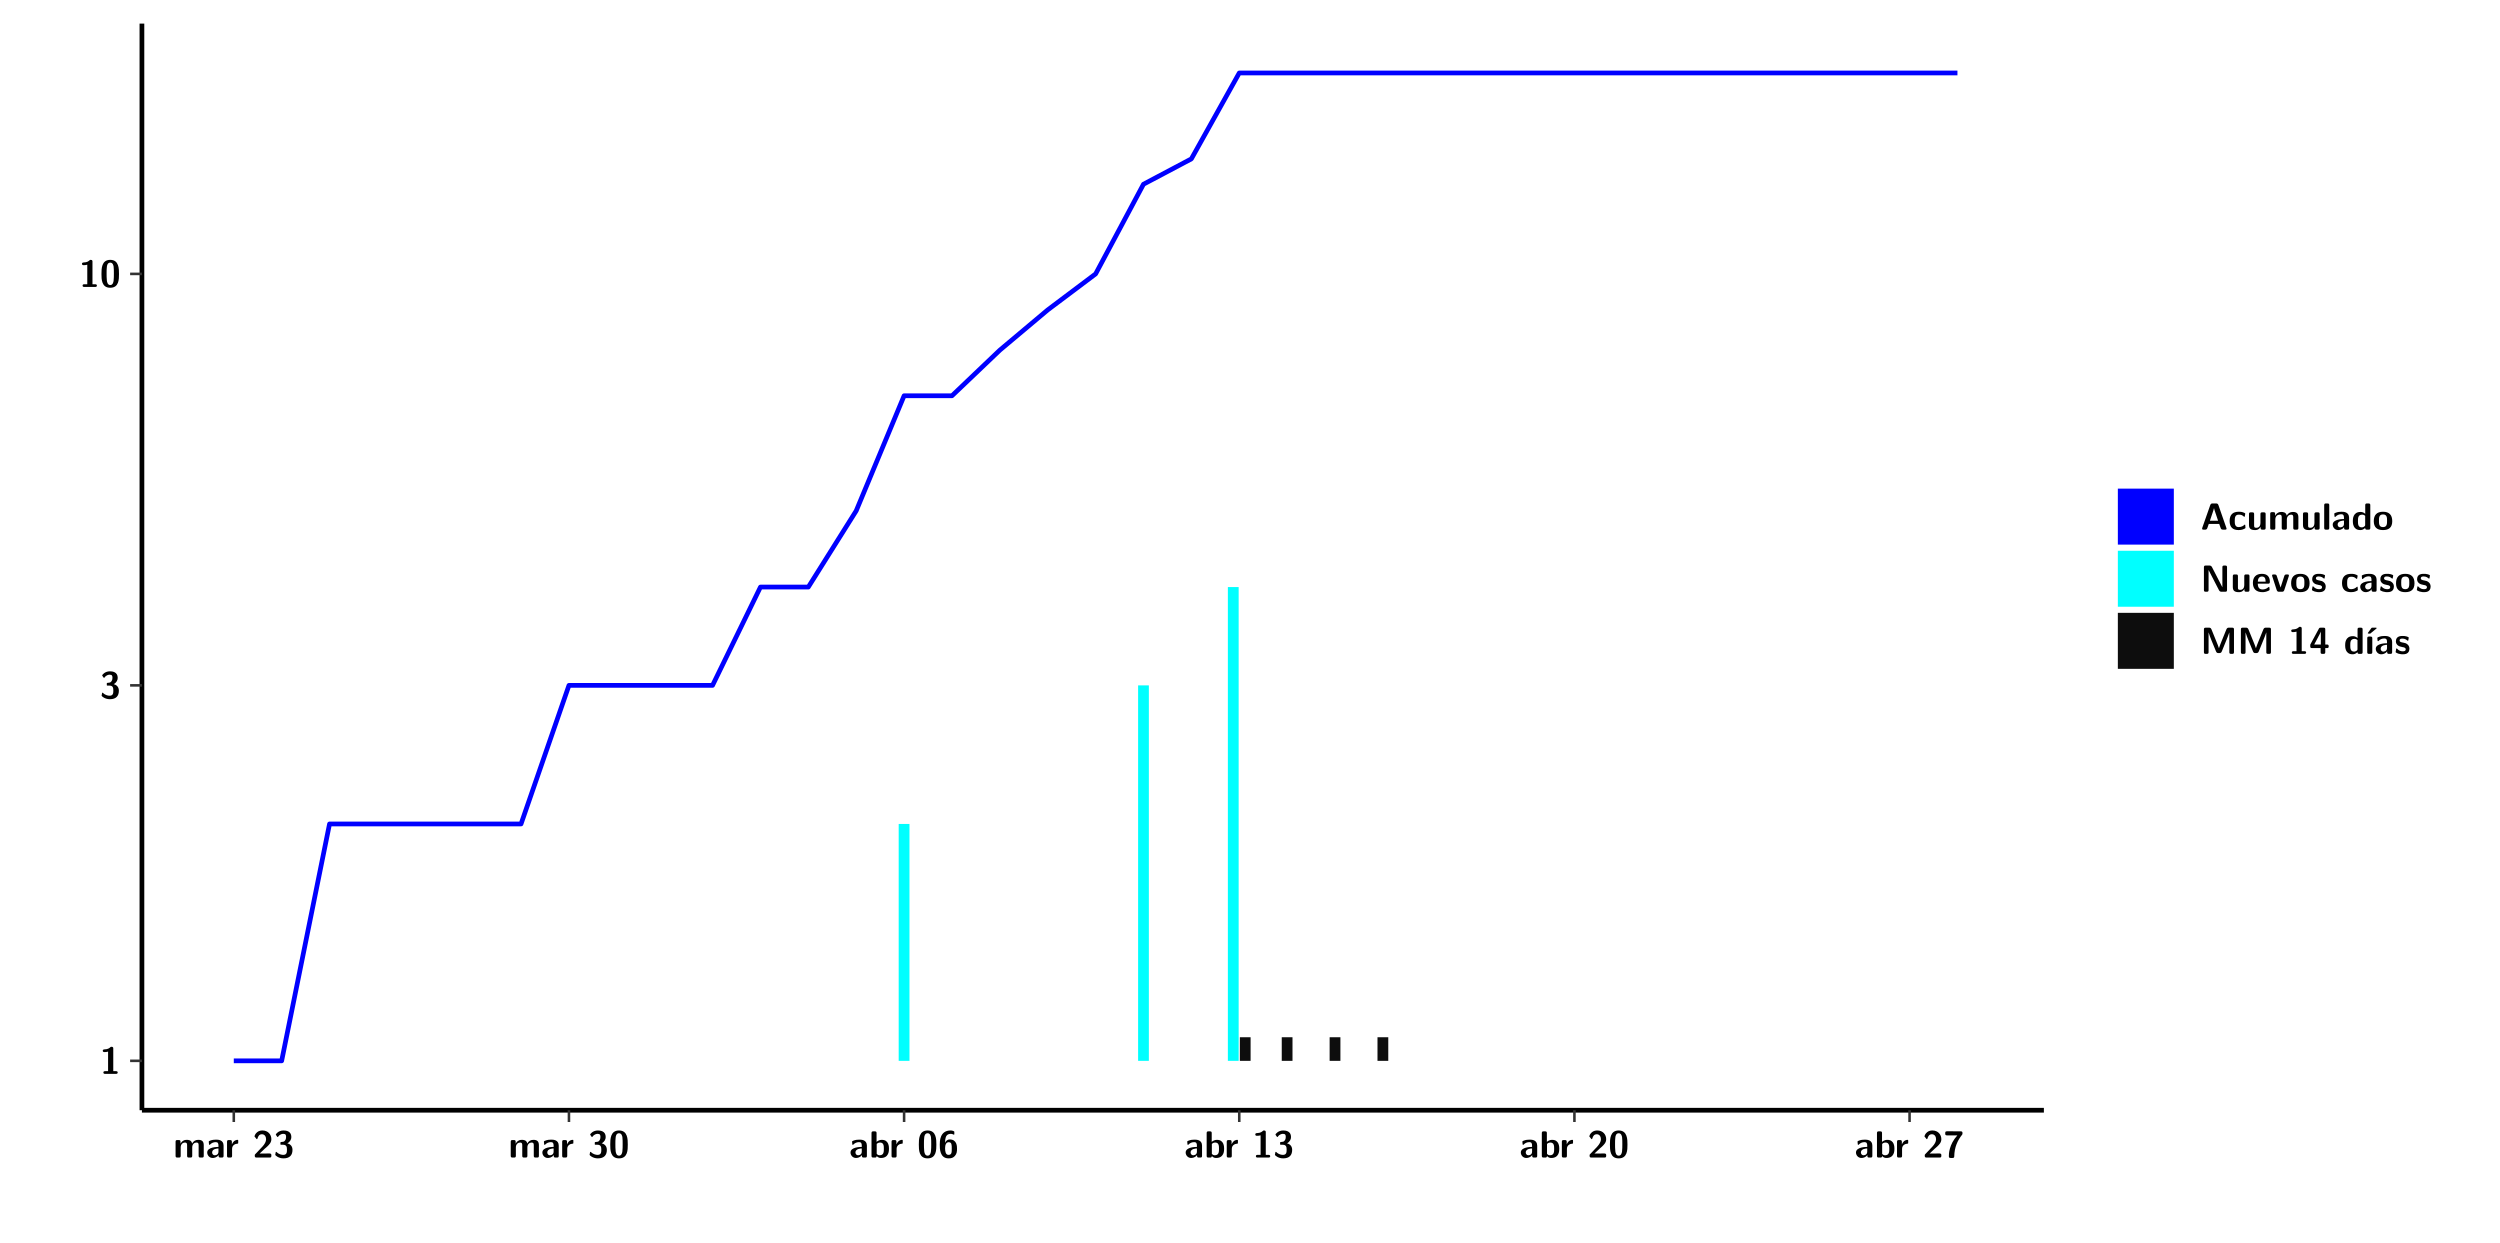
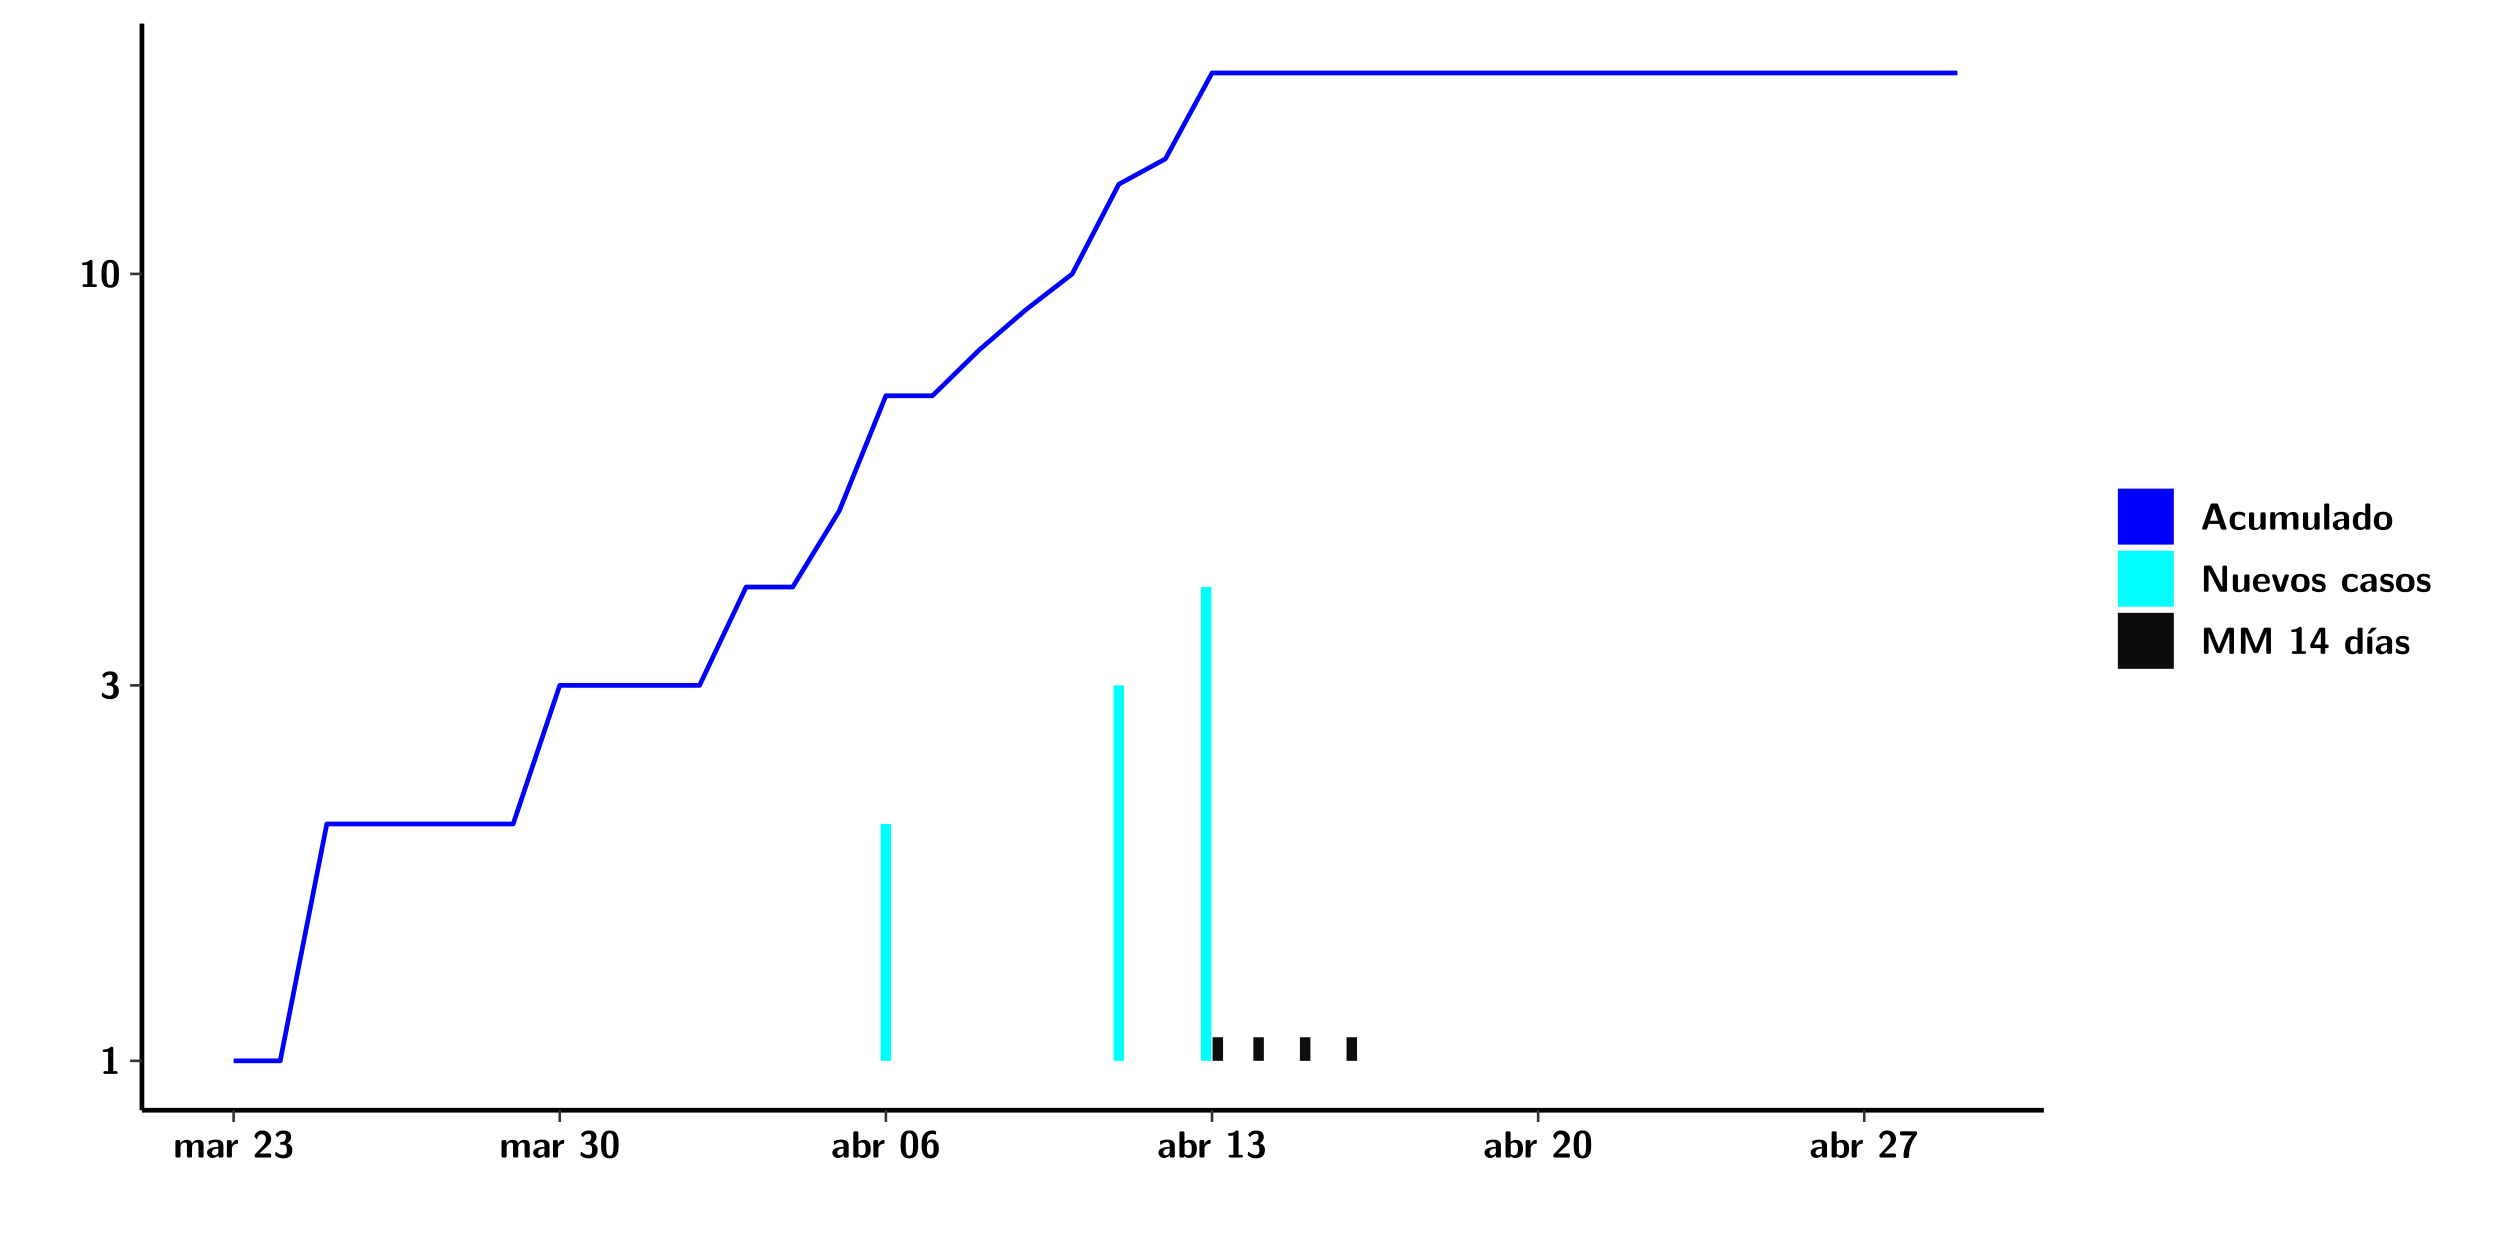
<svg xmlns="http://www.w3.org/2000/svg" xmlns:xlink="http://www.w3.org/1999/xlink" width="579.653pt" height="288pt" viewBox="0 0 579.653 288" version="1.1">
  <defs>
    <g>
      <symbol overflow="visible" id="glyph0-0">
        <path style="stroke:none;" d="" />
      </symbol>
      <symbol overflow="visible" id="glyph0-1">
        <path style="stroke:none;" d="M 3.109 -5.859 C 3.109 -6.016 3.109 -6.281 2.719 -6.281 C 2.547 -6.281 2.516 -6.266 2.406 -6.156 C 2.25 -6.016 1.922 -5.688 1.047 -5.672 C 0.891 -5.672 0.672 -5.609 0.672 -5.359 C 0.672 -5.047 0.969 -5.047 1.094 -5.047 C 1.344 -5.047 1.656 -5.078 1.906 -5.156 L 1.906 -0.625 L 1.234 -0.625 C 1.109 -0.625 0.812 -0.625 0.812 -0.312 C 0.812 0 1.109 0 1.234 0 L 3.719 0 C 3.828 0 4.141 0 4.141 -0.312 C 4.141 -0.625 3.828 -0.625 3.719 -0.625 L 3.109 -0.625 Z M 3.109 -5.859 " />
      </symbol>
      <symbol overflow="visible" id="glyph0-2">
        <path style="stroke:none;" d="M 0.844 -4.859 C 0.906 -4.766 0.953 -4.766 0.969 -4.766 C 1.031 -4.766 1.047 -4.797 1.094 -4.859 C 1.547 -5.5 2.172 -5.5 2.281 -5.5 C 2.844 -5.5 2.922 -5.203 2.922 -4.781 C 2.922 -4.656 2.922 -4.234 2.641 -3.906 C 2.438 -3.656 2.219 -3.641 1.953 -3.625 C 1.859 -3.609 1.688 -3.609 1.672 -3.578 C 1.609 -3.562 1.609 -3.5 1.609 -3.359 L 1.609 -3.203 C 1.609 -2.984 1.609 -2.969 1.844 -2.969 L 2.219 -2.969 C 3.031 -2.969 3.125 -2.469 3.125 -1.797 C 3.125 -1.203 3.062 -0.625 2.266 -0.625 C 1.984 -0.625 1.328 -0.688 0.75 -1.25 C 0.672 -1.328 0.656 -1.328 0.625 -1.328 C 0.531 -1.328 0.516 -1.25 0.516 -1.234 C 0.516 -1.234 0.406 -0.672 0.406 -0.625 C 0.406 -0.516 1.156 0.188 2.312 0.188 C 3.812 0.188 4.406 -0.609 4.406 -1.781 C 4.406 -2.562 3.984 -3.109 3.203 -3.297 C 3.906 -3.688 4.141 -4.266 4.141 -4.766 C 4.141 -6.156 2.891 -6.281 2.328 -6.281 C 1.125 -6.281 0.531 -5.422 0.531 -5.344 C 0.531 -5.297 0.594 -5.219 0.594 -5.219 Z M 0.844 -4.859 " />
      </symbol>
      <symbol overflow="visible" id="glyph0-3">
        <path style="stroke:none;" d="M 4.438 -3 C 4.438 -4.203 4.438 -6.281 2.406 -6.281 C 0.375 -6.281 0.375 -4.219 0.375 -3 C 0.375 -1.812 0.375 0.188 2.406 0.188 C 4.438 0.188 4.438 -1.781 4.438 -3 Z M 2.406 -0.438 C 1.75 -0.438 1.656 -1.25 1.625 -1.484 C 1.562 -1.953 1.562 -2.766 1.562 -3.125 C 1.562 -3.641 1.562 -4.203 1.625 -4.641 C 1.641 -4.875 1.734 -5.641 2.406 -5.641 C 3.047 -5.641 3.156 -4.906 3.188 -4.734 C 3.25 -4.281 3.25 -3.594 3.25 -3.125 C 3.25 -2.625 3.25 -1.953 3.188 -1.469 C 3.156 -1.234 3.062 -0.438 2.406 -0.438 Z M 2.406 -0.438 " />
      </symbol>
      <symbol overflow="visible" id="glyph0-4">
        <path style="stroke:none;" d="M 7.062 -2.844 C 7.062 -3.75 6.672 -4.109 5.781 -4.109 C 5.156 -4.109 4.688 -3.828 4.359 -3.25 C 4.219 -4.078 3.484 -4.109 3.109 -4.109 C 2.938 -4.109 2.578 -4.109 2.188 -3.828 C 1.906 -3.625 1.734 -3.344 1.672 -3.203 L 1.672 -3.641 C 1.672 -3.922 1.609 -4.062 1.25 -4.062 L 0.953 -4.062 C 0.625 -4.062 0.531 -3.969 0.531 -3.641 L 0.531 -0.422 C 0.531 -0.109 0.625 0 0.953 0 L 1.297 0 C 1.625 0 1.719 -0.109 1.719 -0.422 L 1.719 -2.359 C 1.719 -3.141 2.25 -3.484 2.688 -3.484 C 3.109 -3.484 3.203 -3.297 3.203 -2.828 L 3.203 -0.422 C 3.203 -0.109 3.297 0 3.625 0 L 3.969 0 C 4.297 0 4.391 -0.109 4.391 -0.422 L 4.391 -2.359 C 4.391 -3.141 4.922 -3.484 5.359 -3.484 C 5.781 -3.484 5.875 -3.297 5.875 -2.828 L 5.875 -0.422 C 5.875 -0.109 5.969 0 6.297 0 L 6.641 0 C 6.984 0 7.062 -0.109 7.062 -0.422 Z M 7.062 -2.844 " />
      </symbol>
      <symbol overflow="visible" id="glyph0-5">
        <path style="stroke:none;" d="M 4.062 -2.766 C 4.062 -4.156 2.734 -4.156 2.297 -4.156 C 1.891 -4.156 1.453 -4.125 0.859 -3.891 C 0.672 -3.797 0.625 -3.781 0.625 -3.688 C 0.625 -3.625 0.688 -3.109 0.688 -3.047 C 0.703 -2.984 0.75 -2.938 0.812 -2.938 C 0.844 -2.938 0.875 -2.969 0.906 -3 C 1.281 -3.391 1.719 -3.578 2.266 -3.578 C 2.734 -3.578 2.875 -3.297 2.875 -2.781 L 2.875 -2.469 C 2.562 -2.469 0.266 -2.453 0.266 -1.172 C 0.266 -0.547 0.766 0.094 1.531 0.094 C 1.828 0.094 2.484 0.016 2.906 -0.594 L 2.906 -0.422 C 2.906 -0.141 2.969 0 3.328 0 L 3.641 0 C 3.984 0 4.062 -0.109 4.062 -0.422 Z M 2.875 -1.344 C 2.875 -0.531 2.047 -0.531 2.016 -0.531 C 1.641 -0.531 1.406 -0.844 1.406 -1.188 C 1.406 -2.047 2.625 -2.109 2.875 -2.109 Z M 2.875 -1.344 " />
      </symbol>
      <symbol overflow="visible" id="glyph0-6">
        <path style="stroke:none;" d="M 1.703 -2.016 C 1.703 -2.844 2.391 -3.188 2.938 -3.219 C 3.109 -3.234 3.125 -3.234 3.125 -3.469 L 3.125 -3.875 C 3.125 -4.047 3.125 -4.109 2.969 -4.109 C 2.719 -4.109 2.078 -4.031 1.672 -3.078 L 1.656 -3.078 L 1.656 -3.641 C 1.656 -3.922 1.594 -4.062 1.234 -4.062 L 0.953 -4.062 C 0.641 -4.062 0.531 -3.969 0.531 -3.641 L 0.531 -0.422 C 0.531 -0.109 0.625 0 0.953 0 L 1.281 0 C 1.609 0 1.703 -0.109 1.703 -0.422 Z M 1.703 -2.016 " />
      </symbol>
      <symbol overflow="visible" id="glyph0-7">
        <path style="stroke:none;" d="M 0.562 -0.75 C 0.484 -0.656 0.484 -0.641 0.484 -0.484 L 0.484 -0.422 C 0.484 -0.109 0.578 0 0.906 0 L 3.906 0 C 4.25 0 4.328 -0.109 4.328 -0.422 L 4.328 -0.531 C 4.328 -0.672 4.328 -0.828 4.141 -0.906 C 4.078 -0.953 3.797 -0.953 3.625 -0.953 C 3.438 -0.953 3.219 -0.938 3.031 -0.938 L 1.609 -0.938 L 2.766 -2.031 C 2.906 -2.141 3.234 -2.422 3.359 -2.547 C 3.844 -3.016 4.328 -3.484 4.328 -4.266 C 4.328 -5.328 3.562 -6.281 2.266 -6.281 C 1.969 -6.281 1.469 -6.234 1.047 -5.891 C 0.969 -5.828 0.562 -5.516 0.406 -4.922 L 0.844 -4.359 C 0.891 -4.297 0.922 -4.266 0.984 -4.266 C 1.062 -4.266 1.078 -4.328 1.109 -4.422 C 1.281 -5.031 1.578 -5.406 2.141 -5.406 C 2.828 -5.406 3.109 -4.781 3.109 -4.25 C 3.109 -3.688 2.766 -3.094 2.25 -2.531 Z M 0.562 -0.75 " />
      </symbol>
      <symbol overflow="visible" id="glyph0-8">
        <path style="stroke:none;" d="M 1.703 -5.656 C 1.703 -5.938 1.641 -6.078 1.281 -6.078 L 0.953 -6.078 C 0.641 -6.078 0.531 -5.984 0.531 -5.656 L 0.531 -0.422 C 0.531 -0.109 0.625 0 0.953 0 L 1.312 0 C 1.453 0 1.719 0 1.734 -0.344 C 2.125 0.094 2.578 0.094 2.719 0.094 C 4.578 0.094 4.578 -1.594 4.578 -2.031 C 4.578 -2.453 4.578 -4.109 2.938 -4.109 C 2.219 -4.109 1.781 -3.703 1.703 -3.625 Z M 1.734 -3.172 C 1.844 -3.281 2.109 -3.484 2.5 -3.484 C 3.391 -3.484 3.391 -2.672 3.391 -2.016 C 3.391 -1.375 3.391 -0.531 2.406 -0.531 C 2.047 -0.531 1.828 -0.75 1.734 -0.875 Z M 1.734 -3.172 " />
      </symbol>
      <symbol overflow="visible" id="glyph0-9">
        <path style="stroke:none;" d="M 3.781 -5.859 C 3.781 -6.062 3.781 -6.078 3.484 -6.188 C 3.25 -6.281 3.016 -6.281 2.922 -6.281 C 0.406 -6.281 0.406 -3.75 0.406 -2.984 C 0.406 -2.078 0.406 0.188 2.453 0.188 C 3.125 0.188 3.547 0.031 3.906 -0.375 C 4.359 -0.891 4.406 -1.391 4.406 -2.062 C 4.406 -2.562 4.406 -4.203 2.703 -4.203 C 2.219 -4.203 1.859 -3.922 1.625 -3.422 C 1.672 -4.203 1.688 -4.406 1.812 -4.75 C 2.062 -5.422 2.641 -5.5 2.953 -5.5 C 3.109 -5.5 3.344 -5.469 3.547 -5.359 C 3.609 -5.312 3.641 -5.297 3.688 -5.297 C 3.781 -5.297 3.781 -5.406 3.781 -5.531 Z M 2.438 -0.625 C 1.75 -0.625 1.641 -1.422 1.641 -2.172 C 1.641 -2.906 1.859 -3.562 2.484 -3.562 C 3.188 -3.562 3.188 -2.938 3.188 -2.078 C 3.188 -1.219 3.188 -0.625 2.438 -0.625 Z M 2.438 -0.625 " />
      </symbol>
      <symbol overflow="visible" id="glyph0-10">
        <path style="stroke:none;" d="M 3.219 -5.141 C 1.25 -2.984 1.25 -0.766 1.25 -0.328 C 1.25 -0.047 1.312 0.094 1.672 0.094 L 2.078 0.094 C 2.219 0.094 2.5 0.094 2.5 -0.25 C 2.531 -2.422 3.281 -4 4.344 -5.328 C 4.406 -5.422 4.406 -5.484 4.406 -5.641 C 4.406 -5.844 4.406 -6.078 4.047 -6.078 C 3.75 -6.094 1.984 -6.094 1.547 -6.094 L 1 -6.094 C 0.578 -6.094 0.406 -6.094 0.406 -5.672 L 0.406 -5.562 C 0.406 -5.422 0.406 -5.25 0.594 -5.172 C 0.656 -5.141 0.938 -5.141 1.125 -5.141 C 1.328 -5.141 1.531 -5.141 1.734 -5.141 Z M 3.219 -5.141 " />
      </symbol>
      <symbol overflow="visible" id="glyph0-11">
        <path style="stroke:none;" d="M 4.156 -5.703 C 4.031 -6.078 3.766 -6.078 3.594 -6.078 L 2.828 -6.078 C 2.641 -6.078 2.391 -6.078 2.266 -5.703 L 0.406 -0.406 C 0.375 -0.297 0.375 -0.281 0.375 -0.234 C 0.375 0 0.594 0 0.703 0 L 1.031 0 C 1.188 0 1.453 0 1.578 -0.344 L 1.922 -1.328 L 4.344 -1.328 L 4.641 -0.484 C 4.75 -0.172 4.812 0 5.234 0 L 5.703 0 C 5.828 0 6.047 0 6.047 -0.234 C 6.047 -0.281 6.047 -0.297 6 -0.406 Z M 2.812 -3.938 C 2.938 -4.328 3.062 -4.656 3.125 -4.969 L 3.141 -4.969 C 3.188 -4.766 3.188 -4.75 3.25 -4.547 L 4.078 -2.078 L 2.188 -2.078 Z M 2.812 -3.938 " />
      </symbol>
      <symbol overflow="visible" id="glyph0-12">
        <path style="stroke:none;" d="M 4 -0.438 C 4 -0.531 3.969 -0.938 3.953 -1.047 C 3.953 -1.078 3.938 -1.172 3.844 -1.172 C 3.812 -1.172 3.797 -1.172 3.703 -1.078 C 3.562 -0.953 3.141 -0.594 2.422 -0.594 C 1.516 -0.594 1.516 -1.469 1.516 -2.031 C 1.516 -2.75 1.562 -3.484 2.453 -3.484 C 3.031 -3.484 3.266 -3.344 3.578 -3.078 C 3.688 -2.984 3.703 -2.984 3.734 -2.984 C 3.828 -2.984 3.844 -3.062 3.844 -3.094 C 3.859 -3.172 3.953 -3.656 3.953 -3.703 C 3.953 -3.781 3.891 -3.812 3.75 -3.891 C 3.328 -4.078 3.062 -4.156 2.453 -4.156 C 1.141 -4.156 0.328 -3.547 0.328 -2.016 C 0.328 -0.562 1.078 0.094 2.406 0.094 C 2.641 0.094 3.172 0.094 3.75 -0.203 C 4 -0.344 4 -0.344 4 -0.438 Z M 4 -0.438 " />
      </symbol>
      <symbol overflow="visible" id="glyph0-13">
        <path style="stroke:none;" d="M 4.391 -3.594 C 4.391 -3.875 4.328 -4.016 3.969 -4.016 L 3.609 -4.016 C 3.281 -4.016 3.188 -3.906 3.188 -3.594 L 3.188 -1.516 C 3.188 -0.938 2.891 -0.438 2.266 -0.438 C 1.766 -0.438 1.719 -0.562 1.719 -1.031 L 1.719 -3.594 C 1.719 -3.875 1.656 -4.016 1.297 -4.016 L 0.953 -4.016 C 0.625 -4.016 0.531 -3.922 0.531 -3.594 L 0.531 -1.109 C 0.531 -0.172 1.031 0.094 1.953 0.094 C 2.188 0.094 2.812 0.094 3.219 -0.656 L 3.219 -0.422 C 3.219 -0.141 3.281 0 3.641 0 L 3.969 0 C 4.297 0 4.391 -0.109 4.391 -0.422 Z M 4.391 -3.594 " />
      </symbol>
      <symbol overflow="visible" id="glyph0-14">
        <path style="stroke:none;" d="M 1.703 -5.656 C 1.703 -5.938 1.641 -6.078 1.281 -6.078 L 0.953 -6.078 C 0.641 -6.078 0.531 -5.984 0.531 -5.656 L 0.531 -0.422 C 0.531 -0.109 0.625 0 0.953 0 L 1.281 0 C 1.609 0 1.703 -0.109 1.703 -0.422 Z M 1.703 -5.656 " />
      </symbol>
      <symbol overflow="visible" id="glyph0-15">
        <path style="stroke:none;" d="M 4.375 -5.656 C 4.375 -5.938 4.312 -6.078 3.953 -6.078 L 3.625 -6.078 C 3.297 -6.078 3.203 -5.969 3.203 -5.656 L 3.203 -3.672 C 2.812 -4.047 2.375 -4.109 2.109 -4.109 C 0.328 -4.109 0.328 -2.422 0.328 -2 C 0.328 -1.594 0.328 0.094 2.062 0.094 C 2.422 0.094 2.812 -0.016 3.188 -0.406 C 3.188 -0.094 3.297 0 3.609 0 L 3.953 0 C 4.281 0 4.375 -0.109 4.375 -0.422 Z M 3.188 -1.094 C 3.188 -0.953 3.188 -0.875 2.922 -0.688 C 2.703 -0.547 2.5 -0.531 2.406 -0.531 C 1.516 -0.531 1.516 -1.344 1.516 -2 C 1.516 -2.656 1.516 -3.484 2.5 -3.484 C 2.75 -3.484 2.984 -3.391 3.188 -3.203 Z M 3.188 -1.094 " />
      </symbol>
      <symbol overflow="visible" id="glyph0-16">
        <path style="stroke:none;" d="M 4.547 -1.969 C 4.547 -3.406 3.844 -4.156 2.406 -4.156 C 0.953 -4.156 0.266 -3.391 0.266 -1.969 C 0.266 -0.547 1.031 0.094 2.406 0.094 C 3.781 0.094 4.547 -0.531 4.547 -1.969 Z M 2.406 -0.594 C 1.469 -0.594 1.469 -1.375 1.469 -2.078 C 1.469 -2.75 1.469 -3.531 2.406 -3.531 C 3.344 -3.531 3.344 -2.766 3.344 -2.078 C 3.344 -1.391 3.344 -0.594 2.406 -0.594 Z M 2.406 -0.594 " />
      </symbol>
      <symbol overflow="visible" id="glyph0-17">
        <path style="stroke:none;" d="M 2.656 -5.734 C 2.469 -6.078 2.203 -6.078 2.031 -6.078 L 1.219 -6.078 C 0.906 -6.078 0.797 -5.984 0.797 -5.656 L 0.797 -0.422 C 0.797 -0.109 0.891 0 1.219 0 L 1.453 0 C 1.781 0 1.875 -0.109 1.875 -0.422 L 1.875 -5.016 L 1.891 -5.016 L 4.297 -0.344 C 4.484 0 4.75 0 4.922 0 L 5.734 0 C 6.062 0 6.156 -0.109 6.156 -0.422 L 6.156 -5.656 C 6.156 -5.938 6.094 -6.078 5.734 -6.078 L 5.5 -6.078 C 5.156 -6.078 5.078 -5.969 5.078 -5.656 L 5.078 -1.062 L 5.062 -1.062 Z M 2.656 -5.734 " />
      </symbol>
      <symbol overflow="visible" id="glyph0-18">
        <path style="stroke:none;" d="M 3.781 -1.875 C 3.984 -1.875 4.203 -1.891 4.203 -2.281 C 4.203 -3.406 3.672 -4.156 2.359 -4.156 C 0.969 -4.156 0.266 -3.375 0.266 -2.047 C 0.266 -0.609 1.109 0.094 2.484 0.094 C 2.812 0.094 3.312 0.047 3.891 -0.234 C 4.078 -0.328 4.141 -0.359 4.141 -0.469 C 4.141 -0.531 4.125 -0.781 4.109 -0.844 C 4.078 -1.125 4.062 -1.125 3.984 -1.125 C 3.953 -1.125 3.938 -1.125 3.844 -1.047 C 3.328 -0.594 2.797 -0.531 2.516 -0.531 C 1.531 -0.531 1.422 -1.312 1.391 -1.875 Z M 1.406 -2.344 C 1.422 -2.875 1.609 -3.531 2.359 -3.531 C 3.062 -3.531 3.203 -3.031 3.219 -2.344 Z M 1.406 -2.344 " />
      </symbol>
      <symbol overflow="visible" id="glyph0-19">
        <path style="stroke:none;" d="M 4.109 -3.609 C 4.141 -3.719 4.141 -3.75 4.141 -3.766 C 4.141 -4.016 3.922 -4.016 3.797 -4.016 L 3.609 -4.016 C 3.25 -4.016 3.141 -3.891 3.062 -3.641 L 2.203 -0.984 L 1.328 -3.641 C 1.266 -3.828 1.203 -4.016 0.781 -4.016 L 0.578 -4.016 C 0.453 -4.016 0.234 -4.016 0.234 -3.766 C 0.234 -3.75 0.234 -3.719 0.266 -3.609 L 1.312 -0.375 C 1.438 0 1.703 0 1.859 0 L 2.5 0 C 2.672 0 2.938 0 3.062 -0.375 Z M 4.109 -3.609 " />
      </symbol>
      <symbol overflow="visible" id="glyph0-20">
        <path style="stroke:none;" d="M 3.469 -1.234 C 3.469 -1.734 3.203 -2.031 3.047 -2.172 C 2.703 -2.484 2.391 -2.547 2.031 -2.609 C 1.547 -2.703 1.188 -2.766 1.188 -3.109 C 1.188 -3.469 1.484 -3.547 1.828 -3.547 C 2.406 -3.547 2.719 -3.328 2.953 -3.125 C 3.047 -3.047 3.062 -3.047 3.094 -3.047 C 3.188 -3.047 3.203 -3.125 3.203 -3.156 C 3.219 -3.219 3.312 -3.719 3.312 -3.766 C 3.312 -3.906 2.844 -4.031 2.75 -4.062 C 2.406 -4.156 2.125 -4.156 1.891 -4.156 C 1.5 -4.156 0.328 -4.156 0.328 -2.906 C 0.328 -2.484 0.516 -2.219 0.75 -2 C 1.062 -1.734 1.406 -1.672 1.906 -1.562 C 2.156 -1.531 2.609 -1.453 2.609 -1.062 C 2.609 -0.656 2.266 -0.594 1.922 -0.594 C 1.531 -0.594 1.047 -0.703 0.625 -1.188 C 0.594 -1.234 0.562 -1.266 0.516 -1.266 C 0.422 -1.266 0.406 -1.188 0.391 -1.125 C 0.375 -1.016 0.266 -0.516 0.266 -0.422 C 0.266 -0.266 0.922 -0.062 0.922 -0.047 C 1.406 0.094 1.766 0.094 1.922 0.094 C 2.359 0.094 3.469 0.062 3.469 -1.234 Z M 3.469 -1.234 " />
      </symbol>
      <symbol overflow="visible" id="glyph0-21">
        <path style="stroke:none;" d="M 4.859 -2.859 C 4.688 -2.422 4.359 -1.609 4.281 -1.312 C 4.203 -1.625 3.844 -2.484 3.656 -2.953 L 2.531 -5.719 C 2.391 -6.078 2.109 -6.078 1.953 -6.078 L 1.219 -6.078 C 0.906 -6.078 0.797 -5.984 0.797 -5.656 L 0.797 -0.422 C 0.797 -0.109 0.891 0 1.219 0 L 1.453 0 C 1.781 0 1.875 -0.109 1.875 -0.422 L 1.875 -4.953 L 1.891 -4.953 C 1.984 -4.562 2.375 -3.578 2.578 -3.062 L 3.609 -0.562 C 3.766 -0.188 3.969 -0.188 4.266 -0.188 C 4.562 -0.188 4.781 -0.188 4.938 -0.562 L 6.062 -3.328 C 6.141 -3.531 6.625 -4.719 6.672 -4.953 L 6.688 -4.953 L 6.688 -0.422 C 6.688 -0.141 6.75 0 7.109 0 L 7.344 0 C 7.672 0 7.766 -0.109 7.766 -0.422 L 7.766 -5.656 C 7.766 -5.938 7.703 -6.078 7.344 -6.078 L 6.609 -6.078 C 6.391 -6.078 6.172 -6.062 6.016 -5.703 Z M 4.859 -2.859 " />
      </symbol>
      <symbol overflow="visible" id="glyph0-22">
        <path style="stroke:none;" d="M 0.344 -2.297 C 0.266 -2.172 0.266 -2.141 0.266 -1.984 L 0.266 -1.766 C 0.266 -1.484 0.328 -1.344 0.688 -1.344 L 2.672 -1.344 L 2.672 -0.422 C 2.672 -0.141 2.719 0 3.078 0 L 3.328 0 C 3.656 0 3.75 -0.109 3.75 -0.422 L 3.75 -1.344 L 4.125 -1.344 C 4.391 -1.344 4.547 -1.406 4.547 -1.75 C 4.547 -2.078 4.422 -2.172 4.125 -2.172 L 3.75 -2.172 L 3.75 -5.656 C 3.75 -5.984 3.656 -6.078 3.328 -6.078 L 2.688 -6.078 C 2.531 -6.078 2.391 -6.078 2.281 -5.875 Z M 1.188 -2.172 C 2.578 -4.75 2.672 -5.016 2.703 -5.156 L 2.719 -5.156 L 2.719 -2.172 Z M 1.188 -2.172 " />
      </symbol>
      <symbol overflow="visible" id="glyph0-23">
        <path style="stroke:none;" d="M 3.906 -5.844 C 3.953 -5.875 4 -5.922 4 -5.969 C 4 -6.078 3.906 -6.078 3.766 -6.078 L 3.047 -6.078 C 2.875 -6.078 2.859 -6.078 2.781 -5.984 L 2.031 -4.953 C 1.953 -4.859 1.953 -4.844 1.953 -4.828 C 1.953 -4.703 2.047 -4.703 2.188 -4.703 L 2.516 -4.703 Z M 3.906 -5.844 " />
      </symbol>
      <symbol overflow="visible" id="glyph0-24">
        <path style="stroke:none;" d="M 1.703 -3.594 C 1.703 -3.875 1.641 -4.016 1.281 -4.016 L 0.953 -4.016 C 0.641 -4.016 0.531 -3.922 0.531 -3.594 L 0.531 -0.422 C 0.531 -0.109 0.625 0 0.953 0 L 1.281 0 C 1.609 0 1.703 -0.109 1.703 -0.422 Z M 1.703 -3.594 " />
      </symbol>
    </g>
    <clipPath id="clip1">
      <path d="M 0 0 L 576.008 0 L 576.008 288 L 0 288 Z M 0 0 " />
    </clipPath>
    <clipPath id="clip2">
      <path d="M 32.906 5.477 L 473.898 5.477 L 473.898 257.414 L 32.906 257.414 Z M 32.906 5.477 " />
    </clipPath>
  </defs>
  <g id="surface1">
    <g clip-path="url(#clip1)" clip-rule="nonzero">
      <path style="fill-rule:nonzero;fill:rgb(100%,100%,100%);fill-opacity:1;stroke-width:0.598;stroke-linecap:round;stroke-linejoin:round;stroke:rgb(100%,100%,100%);stroke-opacity:1;stroke-miterlimit:10;" d="M 0 0 L 0 288.004 L 576.008 288.004 L 576.008 0 Z M 0 0 " transform="matrix(1,0,0,-1,0,288)" />
    </g>
    <g clip-path="url(#clip2)" clip-rule="nonzero">
      <path style=" stroke:none;fill-rule:nonzero;fill:rgb(100%,100%,100%);fill-opacity:1;" d="M 32.906 257.414 L 32.906 5.477 L 473.898 5.477 L 473.898 257.414 Z M 32.906 257.414 " />
    </g>
-     <path style=" stroke:none;fill-rule:nonzero;fill:rgb(0%,100%,100%);fill-opacity:1;" d="M 208.371 245.969 L 208.371 191.043 L 210.871 191.043 L 210.871 245.969 Z M 208.371 245.969 " />
-     <path style=" stroke:none;fill-rule:nonzero;fill:rgb(0%,100%,100%);fill-opacity:1;" d="M 263.883 245.969 L 263.883 158.914 L 266.375 158.914 L 266.375 245.969 Z M 263.883 245.969 " />
-     <path style=" stroke:none;fill-rule:nonzero;fill:rgb(0%,100%,100%);fill-opacity:1;" d="M 284.695 245.969 L 284.695 136.117 L 287.195 136.117 L 287.195 245.969 Z M 284.695 245.969 " />
-     <path style=" stroke:none;fill-rule:nonzero;fill:rgb(4.999%,4.999%,4.999%);fill-opacity:1;" d="M 287.477 245.969 L 287.477 240.496 L 289.965 240.496 L 289.965 245.969 Z M 287.477 245.969 " />
-     <path style=" stroke:none;fill-rule:nonzero;fill:rgb(4.999%,4.999%,4.999%);fill-opacity:1;" d="M 297.188 245.969 L 297.188 240.496 L 299.68 240.496 L 299.68 245.969 Z M 297.188 245.969 " />
-     <path style=" stroke:none;fill-rule:nonzero;fill:rgb(4.999%,4.999%,4.999%);fill-opacity:1;" d="M 308.289 245.969 L 308.289 240.496 L 310.789 240.496 L 310.789 245.969 Z M 308.289 245.969 " />
-     <path style=" stroke:none;fill-rule:nonzero;fill:rgb(4.999%,4.999%,4.999%);fill-opacity:1;" d="M 319.387 245.969 L 319.387 240.496 L 321.887 240.496 L 321.887 245.969 Z M 319.387 245.969 " />
-     <path style="fill:none;stroke-width:1.096;stroke-linecap:butt;stroke-linejoin:round;stroke:rgb(0%,0%,100%);stroke-opacity:1;stroke-miterlimit:10;" d="M 54.207 42.031 L 65.305 42.031 L 76.406 96.957 L 120.809 96.957 L 131.918 129.086 L 165.211 129.086 L 176.32 151.883 L 187.418 151.883 L 198.52 169.566 L 209.625 196.238 L 220.727 196.238 L 231.824 206.816 L 242.922 216.141 L 254.031 224.492 L 265.129 245.285 L 276.227 251.16 L 287.336 271.078 L 453.855 271.078 " transform="matrix(1,0,0,-1,0,288)" />
+     <path style=" stroke:none;fill-rule:nonzero;fill:rgb(0%,100%,100%);fill-opacity:1;" d="M 204.188 245.969 L 204.188 191.043 L 206.617 191.043 L 206.617 245.969 Z M 204.188 245.969 " />
+     <path style=" stroke:none;fill-rule:nonzero;fill:rgb(0%,100%,100%);fill-opacity:1;" d="M 258.195 245.969 L 258.195 158.914 L 260.625 158.914 L 260.625 245.969 Z M 258.195 245.969 " />
+     <path style=" stroke:none;fill-rule:nonzero;fill:rgb(0%,100%,100%);fill-opacity:1;" d="M 278.449 245.969 L 278.449 136.117 L 280.879 136.117 L 280.879 245.969 Z M 278.449 245.969 " />
+     <path style=" stroke:none;fill-rule:nonzero;fill:rgb(4.999%,4.999%,4.999%);fill-opacity:1;" d="M 281.148 245.969 L 281.148 240.496 L 283.582 240.496 L 283.582 245.969 Z M 281.148 245.969 " />
+     <path style=" stroke:none;fill-rule:nonzero;fill:rgb(4.999%,4.999%,4.999%);fill-opacity:1;" d="M 290.605 245.969 L 290.605 240.496 L 293.035 240.496 L 293.035 245.969 Z M 290.605 245.969 " />
+     <path style=" stroke:none;fill-rule:nonzero;fill:rgb(4.999%,4.999%,4.999%);fill-opacity:1;" d="M 301.402 245.969 L 301.402 240.496 L 303.836 240.496 L 303.836 245.969 Z M 301.402 245.969 " />
+     <path style=" stroke:none;fill-rule:nonzero;fill:rgb(4.999%,4.999%,4.999%);fill-opacity:1;" d="M 312.215 245.969 L 312.215 240.496 L 314.645 240.496 L 314.645 245.969 Z M 312.215 245.969 " />
+     <path style="fill:none;stroke-width:1.096;stroke-linecap:butt;stroke-linejoin:round;stroke:rgb(0%,0%,100%);stroke-opacity:1;stroke-miterlimit:10;" d="M 54.168 42.031 L 64.969 42.031 L 75.777 96.957 L 118.984 96.957 L 129.785 129.086 L 162.195 129.086 L 172.992 151.883 L 183.793 151.883 L 194.602 169.566 L 205.402 196.238 L 216.203 196.238 L 227 206.816 L 237.812 216.141 L 248.609 224.492 L 259.41 245.285 L 270.211 251.16 L 281.02 271.078 L 453.855 271.078 " transform="matrix(1,0,0,-1,0,288)" />
    <path style="fill:none;stroke-width:1.096;stroke-linecap:butt;stroke-linejoin:round;stroke:rgb(0%,0%,0%);stroke-opacity:1;stroke-miterlimit:10;" d="M 32.906 30.586 L 32.906 282.523 " transform="matrix(1,0,0,-1,0,288)" />
    <g style="fill:rgb(0%,0%,0%);fill-opacity:1;">
      <use xlink:href="#glyph0-1" x="23.153" y="248.986" />
    </g>
    <g style="fill:rgb(0%,0%,0%);fill-opacity:1;">
      <use xlink:href="#glyph0-2" x="23.153" y="161.933" />
    </g>
    <g style="fill:rgb(0%,0%,0%);fill-opacity:1;">
      <use xlink:href="#glyph0-1" x="18.331" y="66.531" />
      <use xlink:href="#glyph0-3" x="23.153" y="66.531" />
    </g>
    <path style="fill:none;stroke-width:0.598;stroke-linecap:butt;stroke-linejoin:round;stroke:rgb(20%,20%,20%);stroke-opacity:1;stroke-miterlimit:10;" d="M 30.168 42.031 L 32.906 42.031 " transform="matrix(1,0,0,-1,0,288)" />
    <path style="fill:none;stroke-width:0.598;stroke-linecap:butt;stroke-linejoin:round;stroke:rgb(20%,20%,20%);stroke-opacity:1;stroke-miterlimit:10;" d="M 30.168 129.086 L 32.906 129.086 " transform="matrix(1,0,0,-1,0,288)" />
    <path style="fill:none;stroke-width:0.598;stroke-linecap:butt;stroke-linejoin:round;stroke:rgb(20%,20%,20%);stroke-opacity:1;stroke-miterlimit:10;" d="M 30.168 224.492 L 32.906 224.492 " transform="matrix(1,0,0,-1,0,288)" />
    <path style="fill:none;stroke-width:1.096;stroke-linecap:butt;stroke-linejoin:round;stroke:rgb(0%,0%,0%);stroke-opacity:1;stroke-miterlimit:10;" d="M 32.906 30.586 L 473.898 30.586 " transform="matrix(1,0,0,-1,0,288)" />
-     <path style="fill:none;stroke-width:0.598;stroke-linecap:butt;stroke-linejoin:round;stroke:rgb(20%,20%,20%);stroke-opacity:1;stroke-miterlimit:10;" d="M 54.207 27.848 L 54.207 30.586 " transform="matrix(1,0,0,-1,0,288)" />
-     <path style="fill:none;stroke-width:0.598;stroke-linecap:butt;stroke-linejoin:round;stroke:rgb(20%,20%,20%);stroke-opacity:1;stroke-miterlimit:10;" d="M 131.918 27.848 L 131.918 30.586 " transform="matrix(1,0,0,-1,0,288)" />
-     <path style="fill:none;stroke-width:0.598;stroke-linecap:butt;stroke-linejoin:round;stroke:rgb(20%,20%,20%);stroke-opacity:1;stroke-miterlimit:10;" d="M 209.625 27.848 L 209.625 30.586 " transform="matrix(1,0,0,-1,0,288)" />
-     <path style="fill:none;stroke-width:0.598;stroke-linecap:butt;stroke-linejoin:round;stroke:rgb(20%,20%,20%);stroke-opacity:1;stroke-miterlimit:10;" d="M 287.336 27.848 L 287.336 30.586 " transform="matrix(1,0,0,-1,0,288)" />
-     <path style="fill:none;stroke-width:0.598;stroke-linecap:butt;stroke-linejoin:round;stroke:rgb(20%,20%,20%);stroke-opacity:1;stroke-miterlimit:10;" d="M 365.047 27.848 L 365.047 30.586 " transform="matrix(1,0,0,-1,0,288)" />
-     <path style="fill:none;stroke-width:0.598;stroke-linecap:butt;stroke-linejoin:round;stroke:rgb(20%,20%,20%);stroke-opacity:1;stroke-miterlimit:10;" d="M 442.754 27.848 L 442.754 30.586 " transform="matrix(1,0,0,-1,0,288)" />
-     <g style="fill:rgb(0%,0%,0%);fill-opacity:1;">
-       <use xlink:href="#glyph0-4" x="40.179" y="268.394" />
-       <use xlink:href="#glyph0-5" x="47.777" y="268.394" />
-     </g>
-     <g style="fill:rgb(0%,0%,0%);fill-opacity:1;">
-       <use xlink:href="#glyph0-6" x="52.108" y="268.394" />
-     </g>
-     <g style="fill:rgb(0%,0%,0%);fill-opacity:1;">
-       <use xlink:href="#glyph0-7" x="58.589" y="268.394" />
-       <use xlink:href="#glyph0-2" x="63.411" y="268.394" />
-     </g>
-     <g style="fill:rgb(0%,0%,0%);fill-opacity:1;">
-       <use xlink:href="#glyph0-4" x="117.888" y="268.394" />
-       <use xlink:href="#glyph0-5" x="125.486" y="268.394" />
-     </g>
-     <g style="fill:rgb(0%,0%,0%);fill-opacity:1;">
-       <use xlink:href="#glyph0-6" x="129.817" y="268.394" />
-     </g>
-     <g style="fill:rgb(0%,0%,0%);fill-opacity:1;">
-       <use xlink:href="#glyph0-2" x="136.298" y="268.394" />
-       <use xlink:href="#glyph0-3" x="141.12" y="268.394" />
-     </g>
-     <g style="fill:rgb(0%,0%,0%);fill-opacity:1;">
-       <use xlink:href="#glyph0-5" x="196.936" y="268.394" />
-       <use xlink:href="#glyph0-8" x="201.539" y="268.394" />
-     </g>
-     <g style="fill:rgb(0%,0%,0%);fill-opacity:1;">
-       <use xlink:href="#glyph0-6" x="206.186" y="268.394" />
-     </g>
-     <g style="fill:rgb(0%,0%,0%);fill-opacity:1;">
-       <use xlink:href="#glyph0-3" x="212.667" y="268.394" />
-       <use xlink:href="#glyph0-9" x="217.489" y="268.394" />
-     </g>
-     <g style="fill:rgb(0%,0%,0%);fill-opacity:1;">
-       <use xlink:href="#glyph0-5" x="274.644" y="268.394" />
-       <use xlink:href="#glyph0-8" x="279.247" y="268.394" />
-     </g>
-     <g style="fill:rgb(0%,0%,0%);fill-opacity:1;">
-       <use xlink:href="#glyph0-6" x="283.903" y="268.394" />
-     </g>
-     <g style="fill:rgb(0%,0%,0%);fill-opacity:1;">
-       <use xlink:href="#glyph0-1" x="290.375" y="268.394" />
-       <use xlink:href="#glyph0-2" x="295.197" y="268.394" />
-     </g>
-     <g style="fill:rgb(0%,0%,0%);fill-opacity:1;">
-       <use xlink:href="#glyph0-5" x="352.353" y="268.394" />
-       <use xlink:href="#glyph0-8" x="356.956" y="268.394" />
-     </g>
-     <g style="fill:rgb(0%,0%,0%);fill-opacity:1;">
-       <use xlink:href="#glyph0-6" x="361.603" y="268.394" />
-     </g>
-     <g style="fill:rgb(0%,0%,0%);fill-opacity:1;">
-       <use xlink:href="#glyph0-7" x="368.084" y="268.394" />
-       <use xlink:href="#glyph0-3" x="372.906" y="268.394" />
-     </g>
-     <g style="fill:rgb(0%,0%,0%);fill-opacity:1;">
-       <use xlink:href="#glyph0-5" x="430.062" y="268.394" />
-       <use xlink:href="#glyph0-8" x="434.665" y="268.394" />
-     </g>
-     <g style="fill:rgb(0%,0%,0%);fill-opacity:1;">
-       <use xlink:href="#glyph0-6" x="439.312" y="268.394" />
-     </g>
-     <g style="fill:rgb(0%,0%,0%);fill-opacity:1;">
-       <use xlink:href="#glyph0-7" x="445.793" y="268.394" />
-       <use xlink:href="#glyph0-10" x="450.615" y="268.394" />
+     <path style="fill:none;stroke-width:0.598;stroke-linecap:butt;stroke-linejoin:round;stroke:rgb(20%,20%,20%);stroke-opacity:1;stroke-miterlimit:10;" d="M 54.168 27.848 L 54.168 30.586 " transform="matrix(1,0,0,-1,0,288)" />
+     <path style="fill:none;stroke-width:0.598;stroke-linecap:butt;stroke-linejoin:round;stroke:rgb(20%,20%,20%);stroke-opacity:1;stroke-miterlimit:10;" d="M 129.785 27.848 L 129.785 30.586 " transform="matrix(1,0,0,-1,0,288)" />
+     <path style="fill:none;stroke-width:0.598;stroke-linecap:butt;stroke-linejoin:round;stroke:rgb(20%,20%,20%);stroke-opacity:1;stroke-miterlimit:10;" d="M 205.402 27.848 L 205.402 30.586 " transform="matrix(1,0,0,-1,0,288)" />
+     <path style="fill:none;stroke-width:0.598;stroke-linecap:butt;stroke-linejoin:round;stroke:rgb(20%,20%,20%);stroke-opacity:1;stroke-miterlimit:10;" d="M 281.02 27.848 L 281.02 30.586 " transform="matrix(1,0,0,-1,0,288)" />
+     <path style="fill:none;stroke-width:0.598;stroke-linecap:butt;stroke-linejoin:round;stroke:rgb(20%,20%,20%);stroke-opacity:1;stroke-miterlimit:10;" d="M 356.637 27.848 L 356.637 30.586 " transform="matrix(1,0,0,-1,0,288)" />
+     <path style="fill:none;stroke-width:0.598;stroke-linecap:butt;stroke-linejoin:round;stroke:rgb(20%,20%,20%);stroke-opacity:1;stroke-miterlimit:10;" d="M 432.246 27.848 L 432.246 30.586 " transform="matrix(1,0,0,-1,0,288)" />
+     <g style="fill:rgb(0%,0%,0%);fill-opacity:1;">
+       <use xlink:href="#glyph0-4" x="40.139" y="268.394" />
+       <use xlink:href="#glyph0-5" x="47.737" y="268.394" />
+     </g>
+     <g style="fill:rgb(0%,0%,0%);fill-opacity:1;">
+       <use xlink:href="#glyph0-6" x="52.068" y="268.394" />
+     </g>
+     <g style="fill:rgb(0%,0%,0%);fill-opacity:1;">
+       <use xlink:href="#glyph0-7" x="58.549" y="268.394" />
+       <use xlink:href="#glyph0-2" x="63.371" y="268.394" />
+     </g>
+     <g style="fill:rgb(0%,0%,0%);fill-opacity:1;">
+       <use xlink:href="#glyph0-4" x="115.756" y="268.394" />
+       <use xlink:href="#glyph0-5" x="123.354" y="268.394" />
+     </g>
+     <g style="fill:rgb(0%,0%,0%);fill-opacity:1;">
+       <use xlink:href="#glyph0-6" x="127.685" y="268.394" />
+     </g>
+     <g style="fill:rgb(0%,0%,0%);fill-opacity:1;">
+       <use xlink:href="#glyph0-2" x="134.166" y="268.394" />
+       <use xlink:href="#glyph0-3" x="138.988" y="268.394" />
+     </g>
+     <g style="fill:rgb(0%,0%,0%);fill-opacity:1;">
+       <use xlink:href="#glyph0-5" x="192.712" y="268.394" />
+       <use xlink:href="#glyph0-8" x="197.315" y="268.394" />
+     </g>
+     <g style="fill:rgb(0%,0%,0%);fill-opacity:1;">
+       <use xlink:href="#glyph0-6" x="201.962" y="268.394" />
+     </g>
+     <g style="fill:rgb(0%,0%,0%);fill-opacity:1;">
+       <use xlink:href="#glyph0-3" x="208.443" y="268.394" />
+       <use xlink:href="#glyph0-9" x="213.265" y="268.394" />
+     </g>
+     <g style="fill:rgb(0%,0%,0%);fill-opacity:1;">
+       <use xlink:href="#glyph0-5" x="268.328" y="268.394" />
+       <use xlink:href="#glyph0-8" x="272.931" y="268.394" />
+     </g>
+     <g style="fill:rgb(0%,0%,0%);fill-opacity:1;">
+       <use xlink:href="#glyph0-6" x="277.578" y="268.394" />
+     </g>
+     <g style="fill:rgb(0%,0%,0%);fill-opacity:1;">
+       <use xlink:href="#glyph0-1" x="284.059" y="268.394" />
+       <use xlink:href="#glyph0-2" x="288.881" y="268.394" />
+     </g>
+     <g style="fill:rgb(0%,0%,0%);fill-opacity:1;">
+       <use xlink:href="#glyph0-5" x="343.945" y="268.394" />
+       <use xlink:href="#glyph0-8" x="348.548" y="268.394" />
+     </g>
+     <g style="fill:rgb(0%,0%,0%);fill-opacity:1;">
+       <use xlink:href="#glyph0-6" x="353.195" y="268.394" />
+     </g>
+     <g style="fill:rgb(0%,0%,0%);fill-opacity:1;">
+       <use xlink:href="#glyph0-7" x="359.676" y="268.394" />
+       <use xlink:href="#glyph0-3" x="364.498" y="268.394" />
+     </g>
+     <g style="fill:rgb(0%,0%,0%);fill-opacity:1;">
+       <use xlink:href="#glyph0-5" x="419.551" y="268.394" />
+       <use xlink:href="#glyph0-8" x="424.154" y="268.394" />
+     </g>
+     <g style="fill:rgb(0%,0%,0%);fill-opacity:1;">
+       <use xlink:href="#glyph0-6" x="428.801" y="268.394" />
+     </g>
+     <g style="fill:rgb(0%,0%,0%);fill-opacity:1;">
+       <use xlink:href="#glyph0-7" x="435.282" y="268.394" />
+       <use xlink:href="#glyph0-10" x="440.104" y="268.394" />
    </g>
    <path style=" stroke:none;fill-rule:nonzero;fill:rgb(100%,100%,100%);fill-opacity:1;" d="M 484.859 161.262 L 484.859 101.625 L 570.527 101.625 L 570.527 161.262 Z M 484.859 161.262 " />
    <path style=" stroke:none;fill-rule:nonzero;fill:rgb(0%,0%,100%);fill-opacity:1;" d="M 491.047 126.273 L 491.047 113.293 L 504.027 113.293 L 504.027 126.273 Z M 491.047 126.273 " />
    <path style=" stroke:none;fill-rule:nonzero;fill:rgb(0%,100%,100%);fill-opacity:1;" d="M 491.047 140.68 L 491.047 127.699 L 504.027 127.699 L 504.027 140.68 Z M 491.047 140.68 " />
    <path style=" stroke:none;fill-rule:nonzero;fill:rgb(4.999%,4.999%,4.999%);fill-opacity:1;" d="M 491.047 155.078 L 491.047 142.094 L 504.027 142.094 L 504.027 155.078 Z M 491.047 155.078 " />
    <g style="fill:rgb(0%,0%,0%);fill-opacity:1;">
      <use xlink:href="#glyph0-11" x="510.207" y="122.809" />
      <use xlink:href="#glyph0-12" x="516.636" y="122.809" />
      <use xlink:href="#glyph0-13" x="520.922" y="122.809" />
      <use xlink:href="#glyph0-4" x="525.841" y="122.809" />
      <use xlink:href="#glyph0-13" x="533.44" y="122.809" />
      <use xlink:href="#glyph0-14" x="538.359" y="122.809" />
      <use xlink:href="#glyph0-5" x="540.6" y="122.809" />
      <use xlink:href="#glyph0-15" x="545.203" y="122.809" />
      <use xlink:href="#glyph0-16" x="550.122" y="122.809" />
    </g>
    <g style="fill:rgb(0%,0%,0%);fill-opacity:1;">
      <use xlink:href="#glyph0-17" x="510.207" y="137.205" />
      <use xlink:href="#glyph0-13" x="517.172" y="137.205" />
      <use xlink:href="#glyph0-18" x="522.092" y="137.205" />
      <use xlink:href="#glyph0-19" x="526.573" y="137.205" />
      <use xlink:href="#glyph0-16" x="530.956" y="137.205" />
      <use xlink:href="#glyph0-20" x="535.778" y="137.205" />
    </g>
    <g style="fill:rgb(0%,0%,0%);fill-opacity:1;">
      <use xlink:href="#glyph0-12" x="542.693" y="137.205" />
      <use xlink:href="#glyph0-5" x="546.979" y="137.205" />
      <use xlink:href="#glyph0-20" x="551.582" y="137.205" />
      <use xlink:href="#glyph0-16" x="555.279" y="137.205" />
      <use xlink:href="#glyph0-20" x="560.1" y="137.205" />
    </g>
    <g style="fill:rgb(0%,0%,0%);fill-opacity:1;">
      <use xlink:href="#glyph0-21" x="510.207" y="151.611" />
      <use xlink:href="#glyph0-21" x="518.779" y="151.611" />
    </g>
    <g style="fill:rgb(0%,0%,0%);fill-opacity:1;">
      <use xlink:href="#glyph0-1" x="530.569" y="151.611" />
      <use xlink:href="#glyph0-22" x="535.391" y="151.611" />
    </g>
    <g style="fill:rgb(0%,0%,0%);fill-opacity:1;">
      <use xlink:href="#glyph0-15" x="543.422" y="151.611" />
    </g>
    <g style="fill:rgb(0%,0%,0%);fill-opacity:1;">
      <use xlink:href="#glyph0-23" x="547.052" y="151.611" />
    </g>
    <g style="fill:rgb(0%,0%,0%);fill-opacity:1;">
      <use xlink:href="#glyph0-24" x="548.341" y="151.611" />
      <use xlink:href="#glyph0-5" x="550.582" y="151.611" />
      <use xlink:href="#glyph0-20" x="555.185" y="151.611" />
    </g>
  </g>
</svg>
